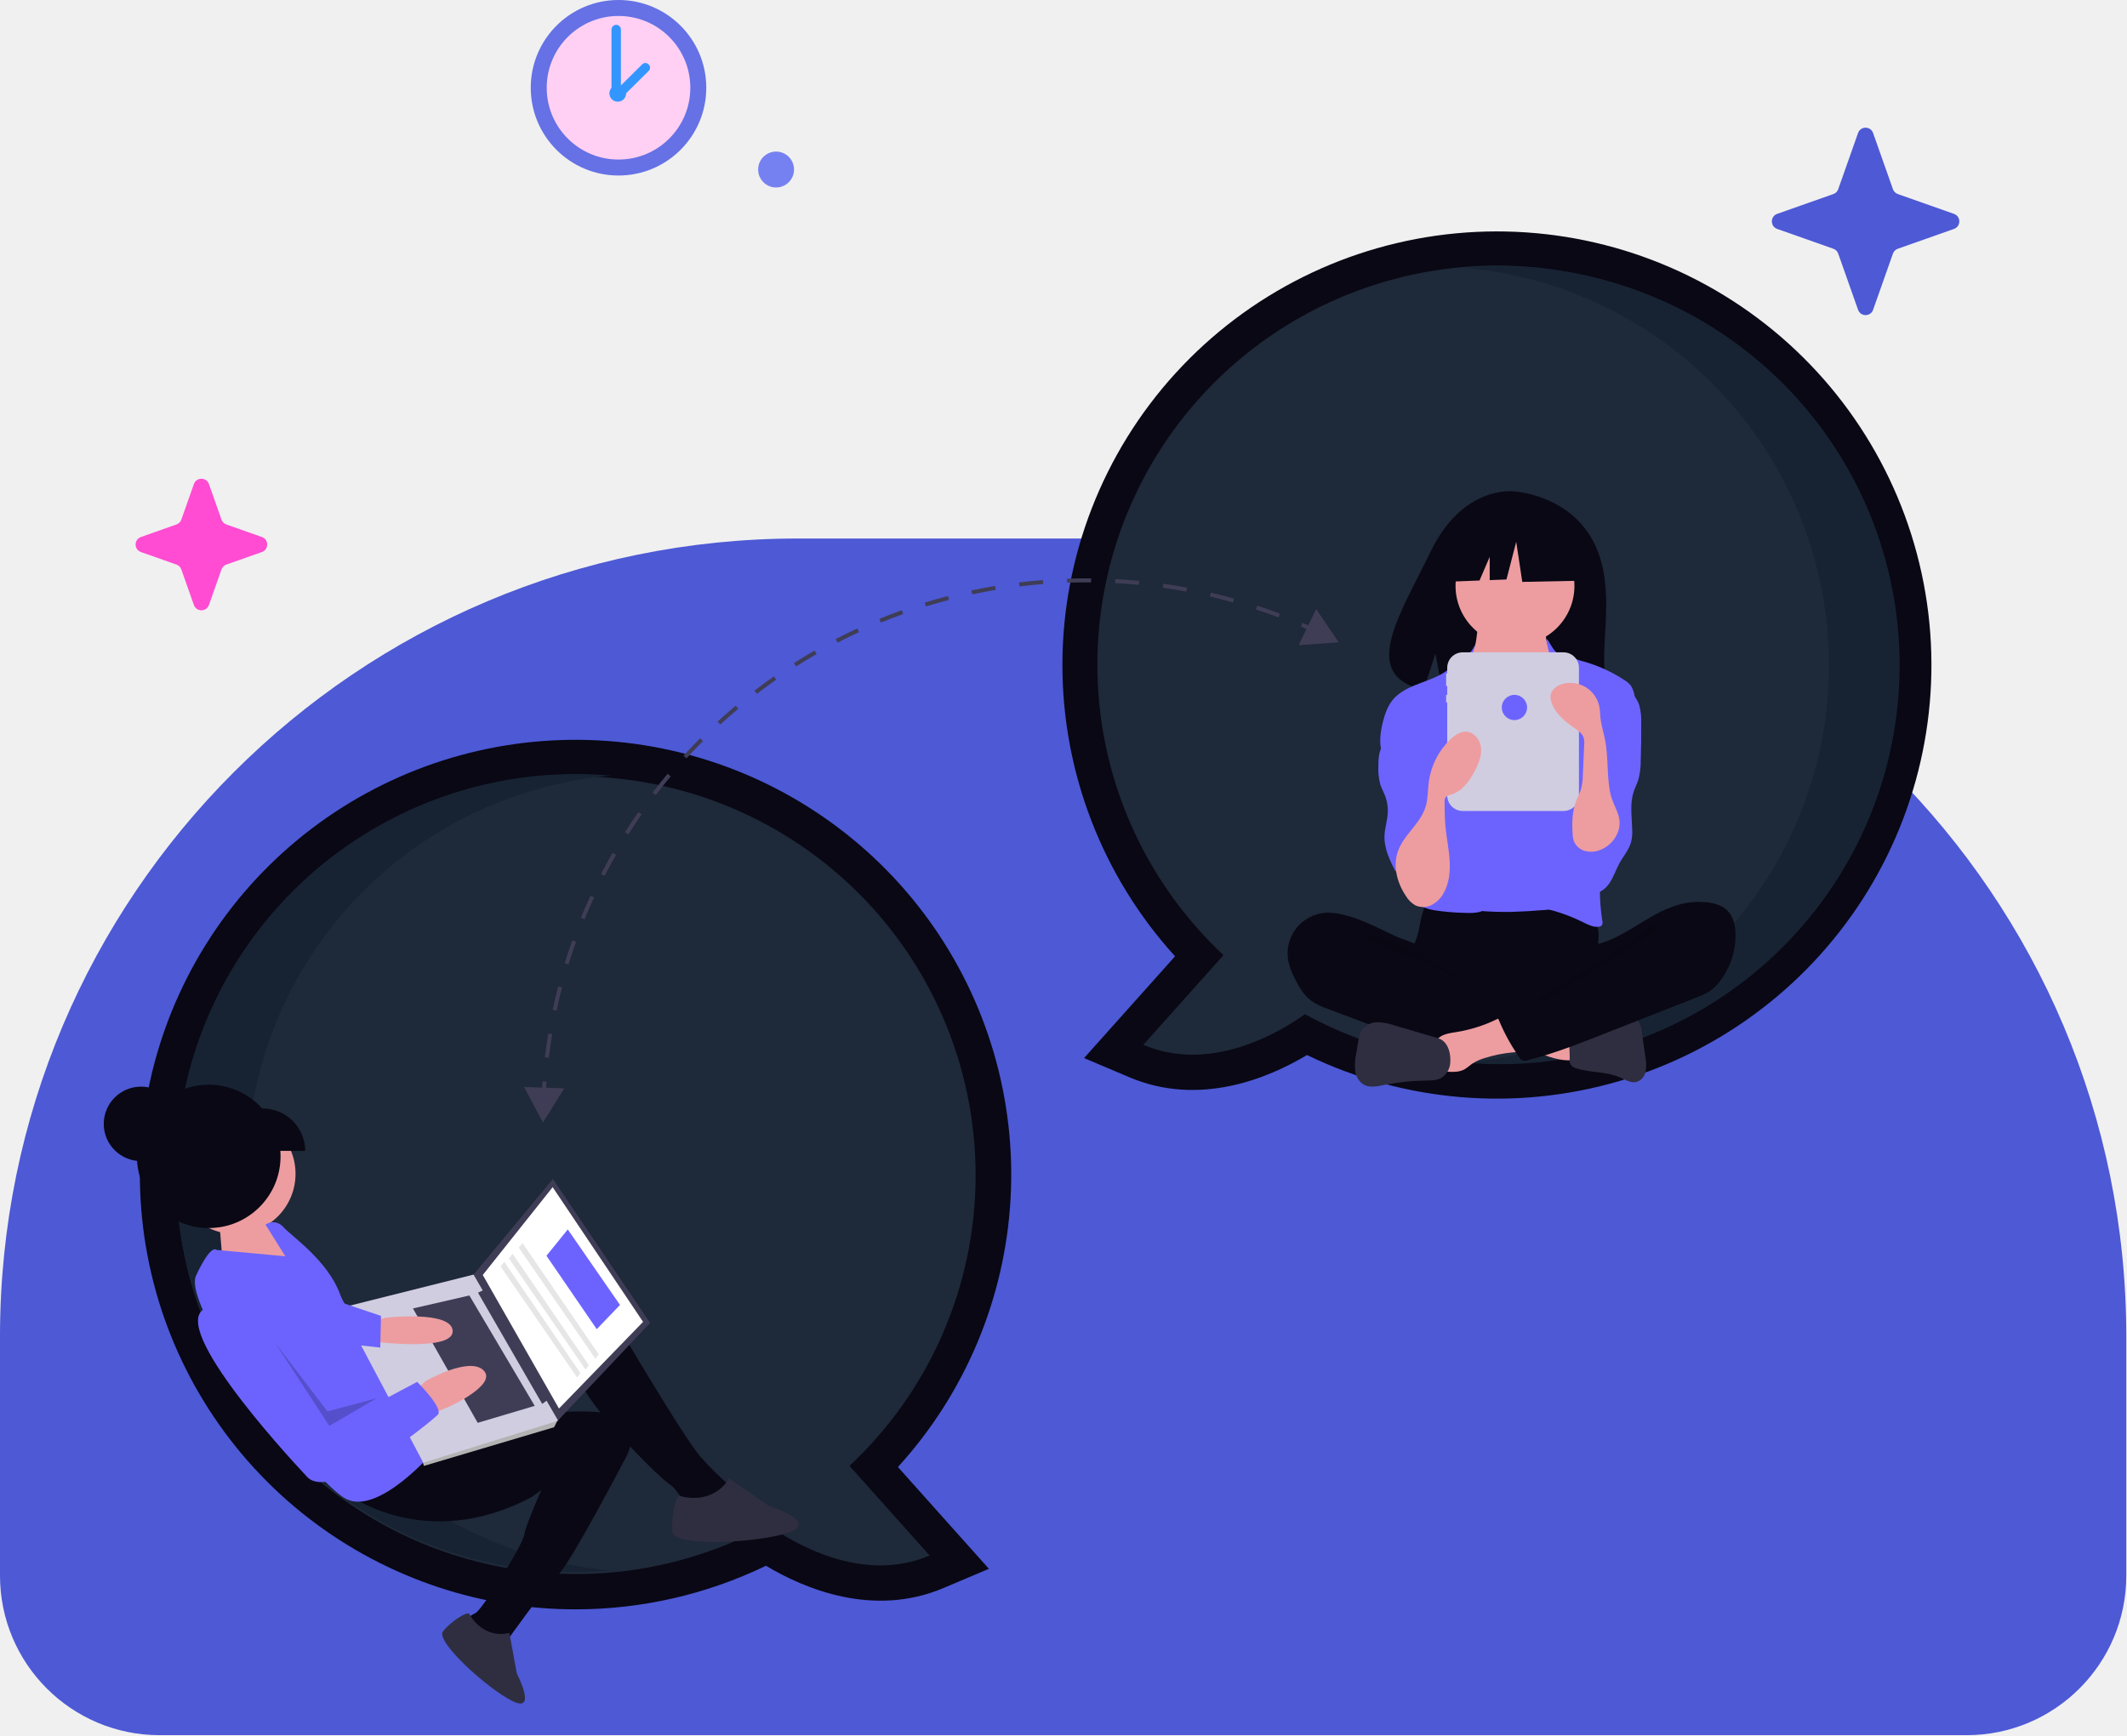
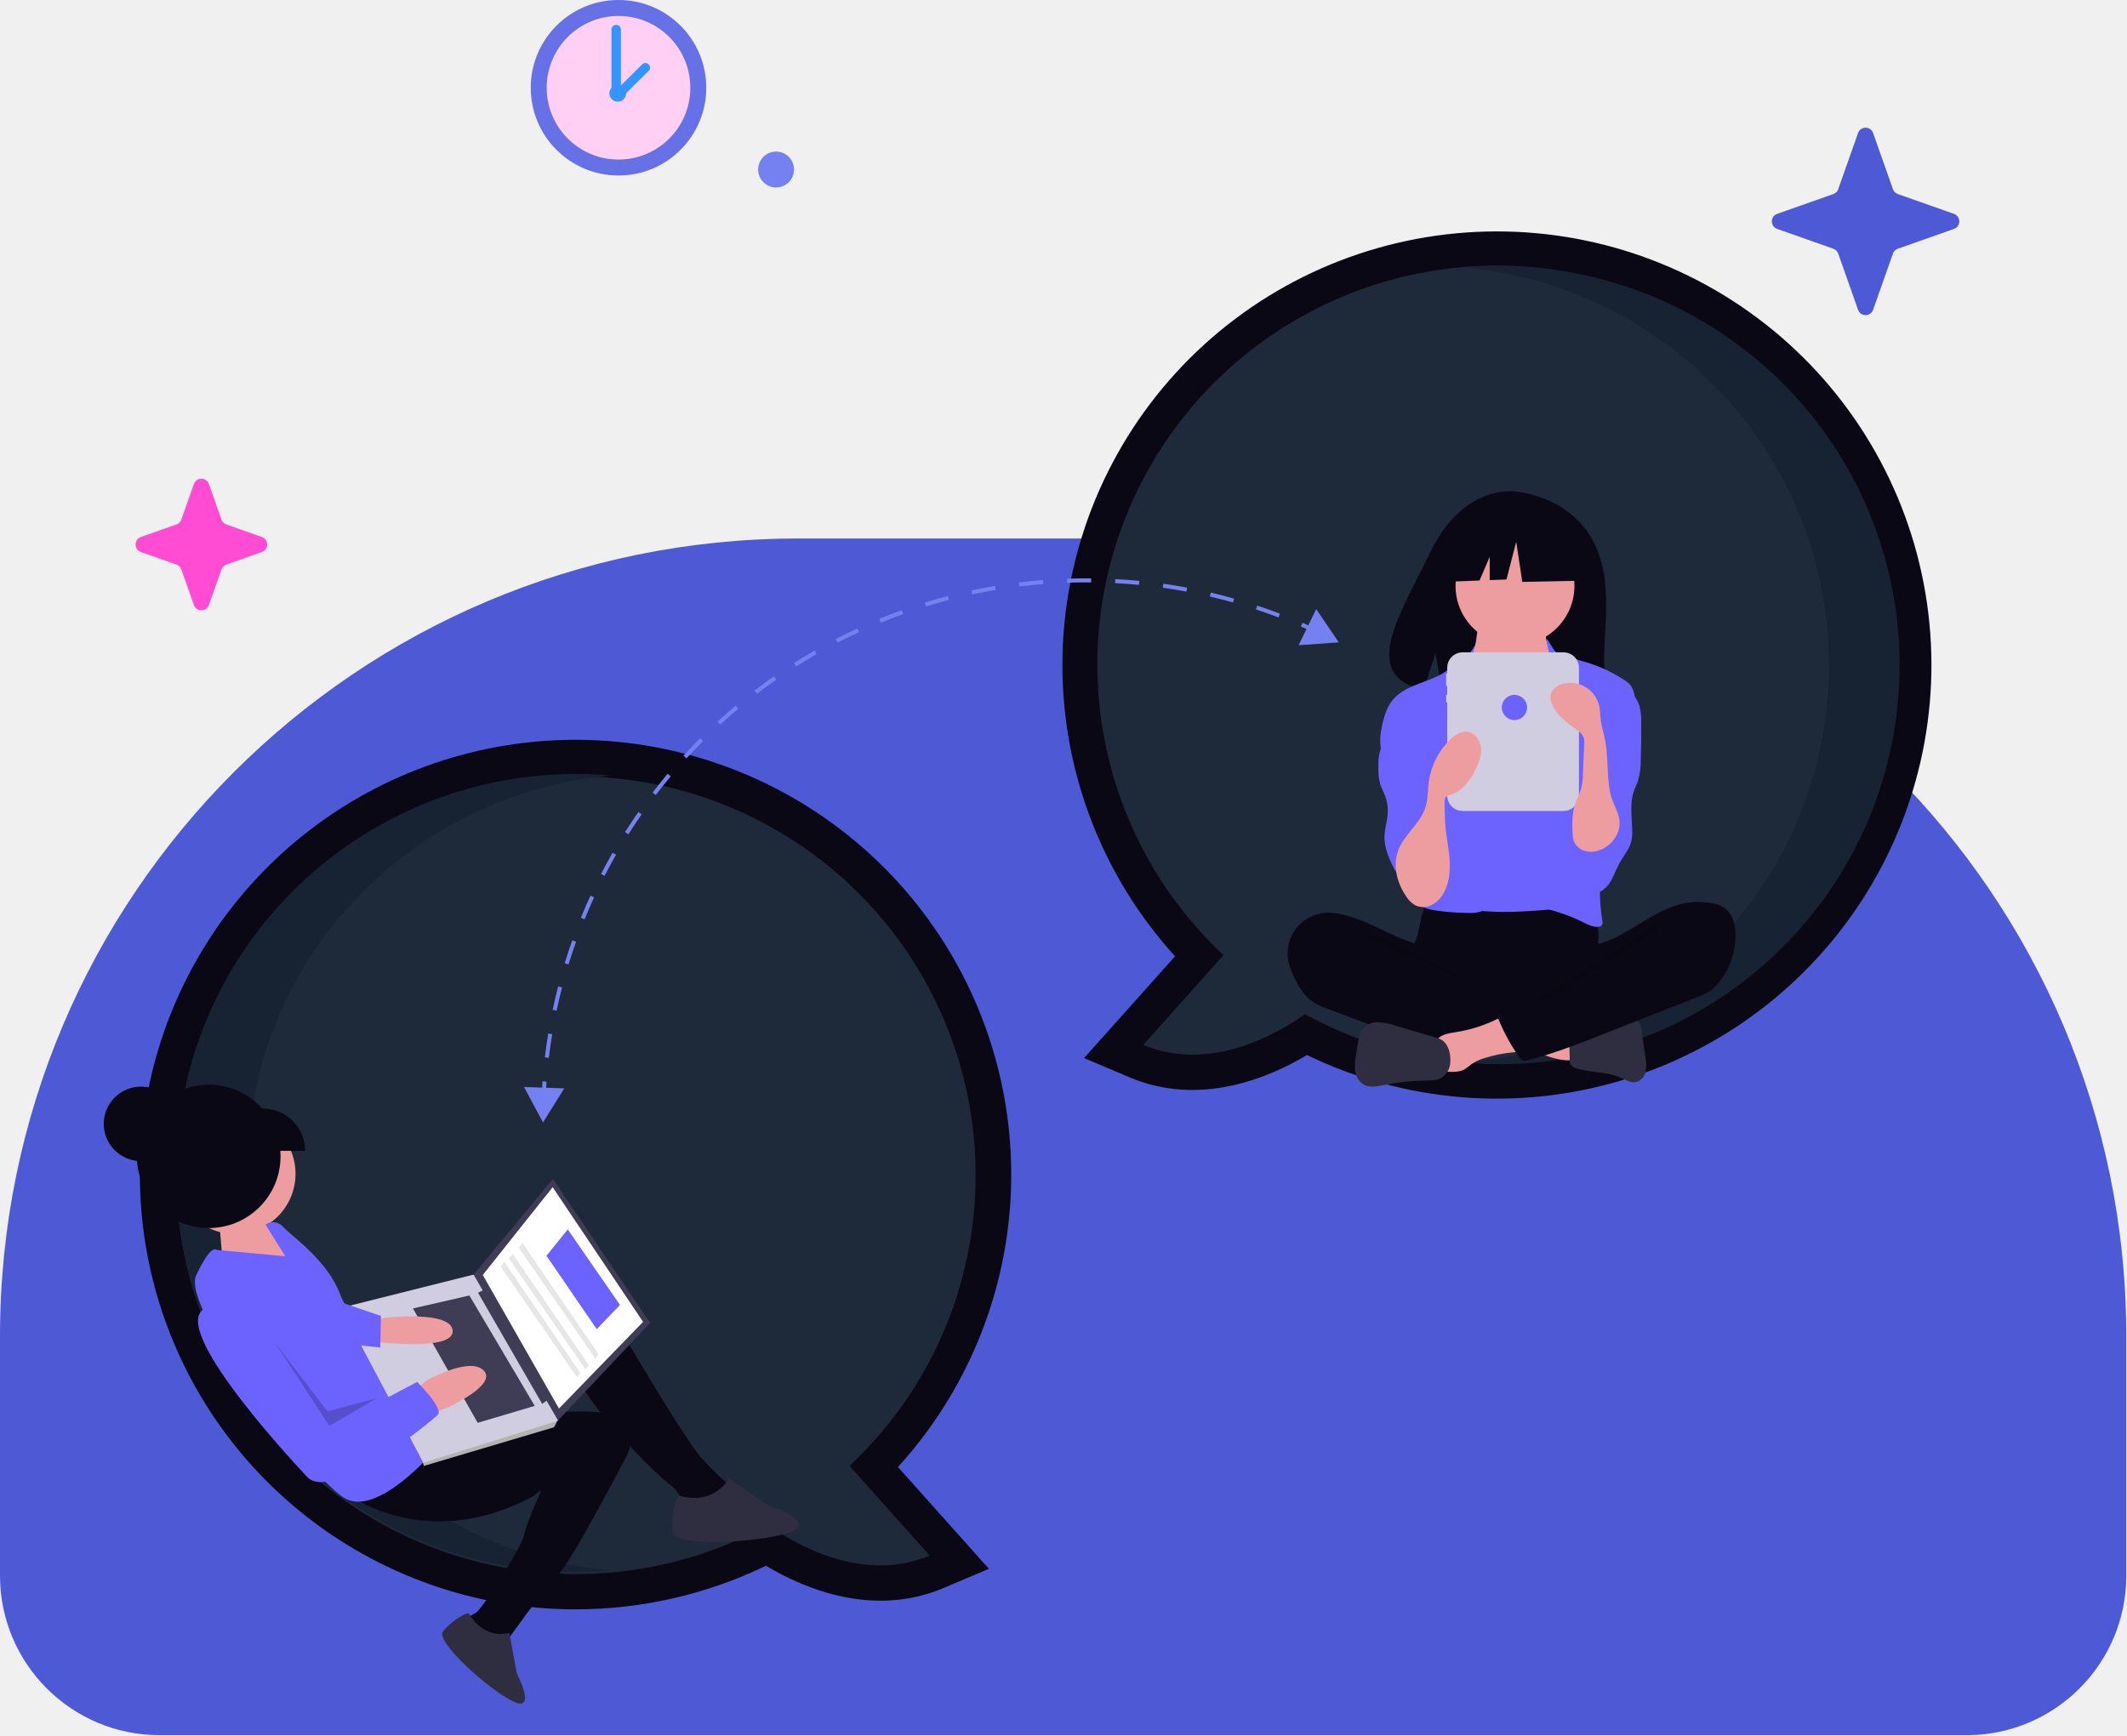
<svg xmlns="http://www.w3.org/2000/svg" width="533" height="435" viewBox="0 0 533 435" fill="none">
  <path d="M0 334.982C0 224.525 89.543 134.982 200 134.982H332.822C443.278 134.982 532.822 224.525 532.822 334.982V394.933C532.822 417.024 514.913 434.933 492.822 434.933H40C17.909 434.933 0 417.024 0 394.933V334.982Z" fill="#4D59D5" />
  <path d="M48.586 121.335C49.214 119.556 51.73 119.556 52.358 121.335L55.501 130.239C55.702 130.809 56.151 131.258 56.721 131.459L65.624 134.603C67.403 135.231 67.403 137.747 65.624 138.375L56.721 141.518C56.151 141.72 55.702 142.168 55.501 142.739L52.358 151.642C51.73 153.421 49.214 153.421 48.586 151.642L45.443 142.739C45.242 142.168 44.794 141.72 44.223 141.518L35.32 138.375C33.541 137.747 33.541 135.231 35.32 134.603L44.223 131.459C44.794 131.258 45.242 130.809 45.443 130.239L48.586 121.335Z" fill="#FF4CD2" />
-   <path d="M465.605 33.343C466.233 31.564 468.749 31.564 469.377 33.343L474.345 47.419C474.547 47.99 474.995 48.438 475.566 48.64L489.641 53.609C491.419 54.238 491.419 56.753 489.641 57.381L475.566 62.351C474.995 62.553 474.547 63.001 474.345 63.571L469.377 77.648C468.749 79.427 466.233 79.427 465.605 77.648L460.636 63.571C460.435 63.001 459.986 62.553 459.416 62.351L445.341 57.381C443.562 56.753 443.562 54.238 445.341 53.609L459.416 48.64C459.986 48.438 460.435 47.99 460.636 47.419L465.605 33.343Z" fill="#4D59D5" />
+   <path d="M465.605 33.343C466.233 31.564 468.749 31.564 469.377 33.343L474.345 47.419C474.547 47.99 474.995 48.438 475.566 48.64L489.641 53.609C491.419 54.238 491.419 56.753 489.641 57.381L475.565 62.351C474.995 62.553 474.547 63.001 474.345 63.571L469.377 77.648C468.749 79.427 466.233 79.427 465.605 77.648L460.636 63.571C460.435 63.001 459.986 62.553 459.416 62.351L445.341 57.381C443.562 56.753 443.562 54.238 445.341 53.609L459.416 48.64C459.986 48.438 460.435 47.99 460.636 47.419L465.605 33.343Z" fill="#4D59D5" />
  <ellipse cx="194.479" cy="42.493" rx="4.498" ry="4.499" fill="#7681F1" />
  <path d="M154.992 2C166.034 2 174.985 10.952 174.985 21.996C174.985 33.04 166.034 41.993 154.992 41.993C143.951 41.993 135 33.04 135 21.996C135 10.952 143.951 2 154.992 2Z" fill="#FFD0F3" stroke="#6571E5" stroke-width="4" />
  <rect x="153.232" y="6.227" width="2.363" height="17.854" rx="1.181" fill="#3396FF" />
  <rect width="2.319" height="11.374" rx="1.117" transform="matrix(0.704074 0.710127 -0.710008 0.704194 161.728 15.3301)" fill="#3396FF" />
  <ellipse cx="2.094" cy="2.094" rx="2.094" ry="2.094" transform="matrix(1 9.62919e-07 9.62593e-07 1 152.712 21.3027)" fill="#3396FF" />
  <g clip-path="url(#clip0_40002083_10985)">
    <path d="M327.521 264.445C317.855 270.233 300.632 277.483 283.031 270.031L271.654 265.214L294.453 239.704C276.261 219.679 266.197 193.607 266.226 166.575C266.255 139.544 276.375 113.493 294.61 93.508C312.846 73.523 337.887 61.038 364.848 58.49C391.808 55.942 418.752 63.514 440.421 79.728C462.09 95.942 476.927 119.635 482.038 146.181C487.149 172.727 482.166 200.221 468.062 223.297C453.958 246.374 431.745 263.375 405.759 270.984C379.772 278.593 351.878 276.262 327.521 264.448L327.521 264.445ZM283.84 166.516C283.789 178.977 286.323 191.314 291.281 202.75C296.239 214.186 303.514 224.475 312.649 232.968L318.938 238.868L304.592 254.92C312.064 253.407 318.573 249.372 321.874 247.028L326.402 243.812L331.272 246.483C344.734 253.84 359.835 257.696 375.183 257.695C425.551 257.695 466.528 216.793 466.528 166.516C466.528 116.24 425.551 75.338 375.184 75.338C324.816 75.338 283.839 116.238 283.839 166.516H283.84Z" fill="#090814" />
    <path d="M274.983 166.516C274.992 144.604 282.212 123.302 295.533 105.885C308.853 88.469 327.538 75.903 348.711 70.121C369.885 64.338 392.375 65.659 412.723 73.88C433.071 82.101 450.15 96.767 461.334 115.622C472.517 134.477 477.184 156.478 474.619 178.239C472.053 200.001 462.397 220.319 447.134 236.068C431.872 251.817 411.849 262.125 390.144 265.406C368.44 268.688 346.257 264.761 327.007 254.23C320.079 259.15 303.183 268.961 286.49 261.894L306.585 239.41C296.596 230.069 288.637 218.778 283.201 206.239C277.764 193.699 274.967 180.179 274.983 166.516Z" fill="#1E2939" />
    <path d="M458.315 166.733C458.314 141.738 448.937 117.648 432.03 99.209C415.124 80.77 391.914 69.318 366.971 67.108C369.89 66.853 372.842 66.715 375.827 66.715C388.985 66.715 402.015 69.302 414.172 74.328C426.329 79.355 437.375 86.722 446.679 96.01C455.984 105.297 463.365 116.323 468.4 128.458C473.436 140.593 476.027 153.599 476.027 166.733C476.027 179.868 473.436 192.874 468.4 205.008C463.365 217.143 455.984 228.169 446.679 237.457C437.375 246.744 426.329 254.112 414.172 259.138C402.015 264.164 388.985 266.751 375.827 266.751C372.846 266.751 369.899 266.611 366.984 266.357C391.925 264.143 415.131 252.69 432.035 234.252C448.938 215.813 458.314 191.726 458.315 166.733Z" fill="#172333" />
-     <path d="M144.282 403.392C119.244 403.404 94.963 394.826 75.507 379.095C56.051 363.364 42.603 341.436 37.418 316.985C32.232 292.535 35.623 267.048 47.023 244.797C58.423 222.545 77.139 204.881 100.034 194.765C122.929 184.648 148.612 182.694 172.778 189.23C196.945 195.766 218.126 210.395 232.773 230.665C247.42 250.935 254.641 275.614 253.228 300.567C251.814 325.519 241.852 349.228 225.009 367.721L247.808 393.232L236.43 398.05C218.83 405.501 201.608 398.25 191.94 392.464C177.085 399.652 160.791 403.388 144.282 403.392ZM144.282 203.355C93.915 203.355 52.937 244.258 52.937 294.533C52.937 344.809 93.915 385.712 144.282 385.712C159.633 385.713 174.738 381.856 188.203 374.496L193.065 371.829L197.594 375.045C200.894 377.388 207.403 381.424 214.876 382.937L200.53 366.885L206.818 360.985C215.953 352.492 223.228 342.203 228.186 330.767C233.144 319.331 235.678 306.994 235.628 294.533C235.628 244.257 194.651 203.354 144.283 203.354L144.282 203.355Z" fill="#090814" />
+     <path d="M144.282 403.392C119.244 403.404 94.963 394.826 75.507 379.095C56.051 363.364 42.603 341.436 37.418 316.985C32.232 292.535 35.623 267.048 47.023 244.797C58.423 222.545 77.139 204.881 100.034 194.765C122.929 184.648 148.612 182.694 172.778 189.23C196.945 195.766 218.126 210.395 232.773 230.665C247.42 250.935 254.641 275.614 253.228 300.567C251.814 325.519 241.852 349.228 225.009 367.721L247.808 393.232L236.43 398.05C218.83 405.501 201.608 398.25 191.94 392.464C177.085 399.652 160.791 403.388 144.282 403.392ZM144.282 203.355C93.915 203.355 52.937 244.258 52.937 294.533C52.937 344.809 93.915 385.712 144.282 385.712C159.633 385.713 174.738 381.856 188.203 374.496L193.065 371.829L197.594 375.045C200.894 377.388 207.403 381.424 214.876 382.937L200.53 366.885L206.818 360.985C215.953 352.492 223.228 342.203 228.186 330.767C233.144 319.331 235.678 306.994 235.628 294.533C235.628 244.257 194.65 203.354 144.283 203.354L144.282 203.355Z" fill="#090814" />
    <path d="M244.483 294.533C244.474 272.621 237.254 251.319 223.933 233.903C210.612 216.487 191.928 203.921 170.755 198.138C149.581 192.356 127.091 193.676 106.742 201.897C86.394 210.118 69.315 224.784 58.132 243.64C46.949 262.495 42.281 284.495 44.847 306.257C47.412 328.019 57.069 348.336 72.331 364.085C87.594 379.834 107.617 390.142 129.321 393.424C151.025 396.705 173.209 392.779 192.459 382.248C199.386 387.167 216.282 396.979 232.975 389.911L212.881 367.428C222.869 358.086 230.829 346.795 236.265 334.256C241.701 321.717 244.498 308.196 244.483 294.533Z" fill="#1E2939" />
    <path d="M61.793 294.028C61.795 269.032 71.172 244.943 88.078 226.504C104.985 208.065 128.195 196.613 153.138 194.403C150.218 194.147 147.267 194.01 144.282 194.01C117.707 194.01 92.221 204.547 73.429 223.304C54.638 242.061 44.081 267.502 44.081 294.028C44.081 320.555 54.638 345.995 73.429 364.752C92.221 383.509 117.707 394.046 144.282 394.046C147.262 394.046 150.21 393.906 153.124 393.652C128.184 391.438 104.977 379.985 88.074 361.547C71.17 343.108 61.795 319.021 61.793 294.028Z" fill="#172333" />
    <path d="M398.707 134.739C392.151 123.682 379.18 123.167 379.18 123.167C379.18 123.167 366.541 121.553 358.434 138.394C350.877 154.091 340.447 169.246 356.754 172.921L359.7 163.769L361.524 173.602C363.846 173.769 366.175 173.809 368.502 173.721C385.966 173.158 402.598 173.886 402.063 167.63C401.351 159.314 405.015 145.379 398.707 134.739Z" fill="#090814" />
    <path d="M355.824 231.574C355.631 232.79 355.351 233.991 354.987 235.167C354.577 236.319 353.943 237.384 353.568 238.547C352.372 242.255 354.03 246.39 356.678 249.252C358.973 251.724 361.935 253.48 365.208 254.309C367.618 254.824 370.076 255.082 372.54 255.079C379.353 255.307 386.346 255.516 392.807 253.329C394.847 252.621 396.818 251.728 398.694 250.659C399.286 250.378 399.808 249.968 400.221 249.459C400.654 248.714 400.846 247.854 400.773 246.996C400.758 244.112 400.173 241.244 400.312 238.363C400.389 236.767 400.688 235.173 400.541 233.582C400.337 231.775 399.579 230.076 398.37 228.716C397.162 227.356 395.561 226.402 393.789 225.985C391.957 225.592 390.057 225.806 388.191 225.985C383.35 226.449 378.488 226.666 373.625 226.635C368.656 226.604 363.717 225.847 358.772 225.767C357.31 225.744 357.341 226.194 356.874 227.606C356.445 228.906 356.094 230.231 355.824 231.573V231.574Z" fill="#090814" />
    <path d="M369.925 160.364C369.777 161.63 369.351 162.848 368.677 163.931C367.812 165.111 366.403 165.786 365.471 166.915C364.071 168.615 363.99 171.007 363.982 173.207C363.977 175.234 364.018 177.396 365.151 179.079C365.957 180.125 366.957 181.005 368.097 181.673C372.345 184.53 376.934 187.438 382.055 187.532C384.177 187.571 386.452 187.024 387.847 185.429C388.45 184.68 388.924 183.836 389.25 182.932C390.559 179.71 391.353 176.302 391.602 172.834C391.791 171.204 391.638 169.552 391.154 167.984C390.532 166.252 389.274 164.828 388.443 163.187C387.46 161.235 387.1 159.029 387.412 156.867C387.454 156.715 387.441 156.553 387.376 156.41C387.308 156.333 387.223 156.272 387.127 156.234C387.032 156.195 386.928 156.179 386.826 156.187L376.672 155.457C375.726 155.41 374.785 155.303 373.853 155.135C373.305 155.024 371.86 154.248 371.338 154.455C370.377 154.836 370.123 159.329 369.925 160.364Z" fill="#ED9DA0" />
    <path d="M379.636 161.723C387.863 161.723 394.533 155.066 394.533 146.854C394.533 138.642 387.863 131.984 379.636 131.984C371.409 131.984 364.74 138.642 364.74 146.854C364.74 155.066 371.409 161.723 379.636 161.723Z" fill="#ED9DA0" />
    <path d="M372.015 180.158C372.751 181.008 373.638 181.716 374.631 182.245C375.667 182.672 376.779 182.883 377.9 182.866C380.585 182.941 383.496 182.45 385.364 180.523C387.772 178.039 387.693 174.032 389.58 171.134C389.732 170.872 389.94 170.645 390.188 170.47C390.505 170.298 390.863 170.216 391.223 170.233C393.607 170.21 395.683 171.754 397.557 173.224C398.439 173.83 399.196 174.6 399.786 175.491C400.157 176.213 400.41 176.989 400.538 177.79C401.468 182.321 401.769 186.954 402.068 191.57C402.233 194.12 402.399 196.672 402.386 199.228C402.345 207.645 400.386 215.921 398.436 224.111C398.184 225.166 397.841 226.345 396.88 226.851C396.451 227.043 395.991 227.155 395.522 227.182C389.95 227.93 384.344 228.396 378.724 228.578C376.531 228.611 374.339 228.558 372.148 228.419C371.77 228.414 371.396 228.349 371.04 228.226C370.556 227.994 370.14 227.642 369.832 227.202C366.792 223.379 366.612 218.092 366.632 213.21C366.679 201.275 367.106 189.349 367.913 177.433C367.98 176.449 367.995 175.255 367.284 174.481C368.666 176.526 370.25 178.428 372.013 180.158L372.015 180.158Z" fill="#6C63FF" />
    <path d="M368.859 162.989C368.356 163.898 364.647 166.156 363.931 166.909C359.929 171.119 352.627 170.961 348.968 175.47C347.68 177.056 347.011 179.049 346.519 181.031C345.824 183.831 345.452 186.89 346.618 189.533C347.739 192.076 350.1 193.834 351.703 196.105C353.463 198.599 354.254 201.628 355.013 204.583C355.573 206.764 356.137 209.001 355.919 211.243C355.671 213.792 354.435 216.126 353.706 218.582C352.976 221.037 352.85 223.961 354.537 225.891C355.776 227.308 357.721 227.87 359.578 228.186C361.958 228.543 364.358 228.752 366.764 228.811C368.888 228.904 371.229 228.925 372.862 227.563C374.151 226.491 374.711 224.751 374.783 223.077C374.763 221.402 374.597 219.732 374.288 218.086C374.059 216.364 373.975 214.628 373.902 212.894C373.575 205.111 373.53 197.324 373.768 189.532C373.887 187.913 373.808 186.285 373.531 184.684C373.073 182.6 371.947 180.737 371.005 178.822C369.124 175.214 368.272 171.16 368.543 167.102C368.828 162.931 370.65 159.754 368.859 162.989Z" fill="#6C63FF" />
    <path d="M389.778 163.305C390.545 164.091 393.148 164.35 394.123 164.856C395.04 165.279 395.997 165.61 396.979 165.843C400.535 166.867 403.918 168.417 407.014 170.441C407.658 170.816 408.226 171.307 408.692 171.888C409.183 172.685 409.499 173.576 409.62 174.504C410.193 176.846 410.479 179.248 410.47 181.658C410.355 184.212 409.585 186.687 408.821 189.124L405.965 198.238C403.833 205.041 401.688 211.912 401.088 219.015C400.756 222.952 400.904 226.914 401.527 230.816C401.586 231.006 401.603 231.206 401.579 231.403C401.554 231.6 401.487 231.789 401.383 231.959C401.195 232.144 400.947 232.258 400.684 232.28C399.305 232.495 397.971 231.794 396.722 231.172C392.905 229.276 388.831 227.945 384.629 227.222C386.271 224.854 387.538 222.247 388.385 219.493C388.866 217.745 389.245 215.971 389.52 214.179L390.849 206.508C391.389 203.705 391.77 200.873 391.988 198.026C392.089 196.958 392.026 195.881 391.803 194.831C391.497 193.832 391.091 192.867 390.59 191.949C388.4 187.403 387.373 182.214 388.235 177.244C388.612 175.068 389.344 172.891 389.036 170.704C388.742 168.602 389.047 166.968 388.507 164.888C386.292 156.345 388.336 161.825 389.778 163.305Z" fill="#6C63FF" />
    <path d="M348.93 182.657C347.932 184.724 346.263 186.485 345.695 188.71C345.474 189.749 345.379 190.812 345.413 191.874C345.314 193.474 345.473 195.08 345.883 196.631C346.2 197.612 346.716 198.517 347.085 199.478C347.603 200.822 347.834 202.258 347.762 203.696C347.662 205.688 346.984 207.621 346.931 209.615C346.847 212.75 348.3 215.697 349.718 218.496C350.075 217.614 350.62 216.82 351.316 216.171C352.012 215.521 352.842 215.032 353.748 214.736C354.653 214.44 355.612 214.345 356.559 214.458C357.505 214.57 358.415 214.888 359.225 215.389C359.549 214.99 359.703 214.48 359.653 213.97C359.758 210.333 359.859 206.695 359.956 203.058C360.11 197.433 360.256 191.733 358.96 186.257C358.375 183.785 357.464 181.322 355.794 179.403C354.914 178.394 351.93 175.733 350.487 176.865C349.838 177.374 349.989 178.759 349.887 179.46C349.732 180.569 349.408 181.648 348.927 182.66L348.93 182.657Z" fill="#6C63FF" />
    <path d="M410.762 176.699C411.164 178.19 411.336 179.733 411.272 181.276C411.292 184.42 411.25 187.563 411.147 190.705C411.163 192.317 410.956 193.924 410.533 195.48C410.211 196.492 409.714 197.441 409.38 198.452C408.383 201.474 408.928 204.752 409.013 207.933C409.074 208.963 408.986 209.996 408.752 211C408.225 212.972 406.81 214.566 405.822 216.353C404.885 218.05 404.318 219.953 403.198 221.535C402.078 223.117 400.138 224.373 398.258 223.887C396.834 223.519 395.822 222.26 395.122 220.968C393.595 218.128 393.072 214.857 393.639 211.683C394.343 207.822 396.616 204.397 397.433 200.559C398.558 195.289 396.848 189.85 396.899 184.462C396.876 183.617 396.991 182.775 397.239 181.967C397.669 180.736 398.592 179.753 399.445 178.767C400.511 177.532 401.501 176.234 402.41 174.881C403.02 173.972 403.849 171.634 404.931 171.44C407.346 171.008 410.163 174.836 410.762 176.699Z" fill="#6C63FF" />
    <path d="M336.392 229.232C335.056 228.896 333.679 228.75 332.302 228.798C330.855 228.878 329.442 229.264 328.156 229.931C326.871 230.598 325.742 231.531 324.845 232.667C323.949 233.804 323.305 235.117 322.956 236.521C322.608 237.925 322.563 239.387 322.824 240.81C323.158 242.351 323.703 243.839 324.445 245.231C325.53 247.428 326.831 249.62 328.839 251.028C330.049 251.802 331.351 252.421 332.716 252.87L343.293 256.847C344.849 257.432 346.405 258.018 347.976 258.562C355.87 261.285 364.1 262.918 372.437 263.416C374.974 263.653 377.532 263.524 380.032 263.032C380.636 262.953 381.19 262.654 381.587 262.193C381.788 261.843 381.907 261.452 381.935 261.05L382.586 256.502C382.731 255.869 382.711 255.209 382.528 254.585C382.146 253.852 381.526 253.269 380.77 252.931C373.817 248.945 365.699 246.746 359.846 241.273C358.468 239.985 357.315 237.944 355.641 237.069C353.743 236.077 351.507 235.511 349.545 234.596C345.258 232.595 341.041 230.298 336.392 229.232Z" fill="#090814" />
    <path opacity="0.1" d="M346.95 235.362C350.689 236.531 366.473 244.632 369.177 247.461C368.814 247.591 356.511 240.709 356.142 240.598C352.758 239.671 349.444 238.506 346.225 237.112C345.584 236.816 342.06 235.425 342.218 234.618C342.4 233.704 346.287 235.154 346.95 235.362Z" fill="black" />
    <path d="M393.585 265.773C393.796 265.79 394.007 265.729 394.177 265.602C394.252 265.506 394.307 265.397 394.338 265.28C394.37 265.163 394.379 265.041 394.363 264.921L394.346 258.725C392.561 257.877 390.564 257.604 388.605 257.343L379.461 256.123C379.671 256.151 378.03 260.054 378.283 260.575C378.726 261.494 382.112 262.307 383.068 262.741C386.392 264.246 389.845 265.903 393.585 265.773Z" fill="#ED9DA0" />
    <path d="M364.9 258.701C363.173 258.975 361.246 259.215 360.128 260.559C358.71 262.26 359.314 264.796 359.99 266.902C360.032 267.174 360.128 267.435 360.272 267.669C360.416 267.903 360.606 268.106 360.83 268.266C361.054 268.426 361.308 268.539 361.577 268.599C361.846 268.66 362.124 268.665 362.395 268.616C363.969 268.716 365.645 268.794 367.021 268.023C367.644 267.612 368.244 267.167 368.818 266.69C369.832 266.016 370.947 265.507 372.122 265.183C374.28 264.505 376.502 264.048 378.753 263.819C379.64 263.779 380.518 263.625 381.365 263.361C381.789 263.225 382.175 262.994 382.494 262.684C382.813 262.375 383.056 261.997 383.205 261.578C383.524 260.453 382.868 259.305 382.239 258.317C381.515 257.024 380.574 255.865 379.459 254.888C377.755 253.567 376.912 254.581 375.196 255.427C371.948 257.027 368.477 258.131 364.9 258.702L364.9 258.701Z" fill="#ED9DA0" />
-     <path d="M360.388 260.252L349.426 257.018C348.111 256.561 346.737 256.295 345.347 256.229C344.65 256.2 343.956 256.32 343.31 256.581C342.664 256.842 342.081 257.237 341.6 257.741C340.75 258.737 340.507 260.098 340.295 261.389L339.841 264.151C339.539 265.543 339.454 266.973 339.588 268.392C339.661 269.101 339.894 269.784 340.271 270.389C340.648 270.995 341.159 271.507 341.763 271.886C343.281 272.712 345.141 272.308 346.832 271.963C350.252 271.265 353.73 270.893 357.22 270.851C358.532 270.835 359.911 270.851 361.068 270.238C361.742 269.84 362.307 269.284 362.717 268.618C363.126 267.952 363.366 267.196 363.415 266.417C363.631 264.059 362.843 260.978 360.388 260.252Z" fill="#2F2E41" />
+     <path d="M360.388 260.252L349.426 257.018C348.111 256.561 346.737 256.295 345.347 256.229C344.65 256.2 343.956 256.32 343.31 256.581C342.664 256.842 342.081 257.237 341.6 257.741C340.75 258.737 340.507 260.098 340.295 261.389L339.841 264.151C339.539 265.543 339.454 266.973 339.588 268.392C339.661 269.101 339.894 269.784 340.271 270.389C340.648 270.995 341.159 271.507 341.763 271.886C343.28 272.712 345.141 272.308 346.832 271.963C350.252 271.265 353.73 270.893 357.22 270.851C358.532 270.835 359.911 270.851 361.068 270.238C361.742 269.84 362.307 269.284 362.717 268.618C363.126 267.952 363.366 267.196 363.415 266.417C363.631 264.059 362.843 260.978 360.388 260.252Z" fill="#2F2E41" />
    <path d="M397.897 257.435C399.318 257.187 400.572 256.38 401.934 255.905C403.85 255.235 405.927 255.235 407.958 255.243C408.705 255.175 409.455 255.325 410.118 255.675C411.012 256.269 411.242 257.459 411.394 258.52L412.31 264.927C412.556 266.122 412.581 267.352 412.385 268.556C412.279 269.158 412.013 269.719 411.616 270.183C411.218 270.647 410.703 270.996 410.125 271.194C408.694 271.566 407.286 270.652 405.933 270.051C402.55 268.551 398.618 268.934 395.091 267.812C394.754 267.745 394.435 267.607 394.155 267.407C393.876 267.207 393.641 266.951 393.469 266.654C393.348 266.298 393.305 265.921 393.343 265.547C393.403 263.49 392.968 260.676 393.589 258.708C394.148 256.938 396.31 257.435 397.897 257.435Z" fill="#2F2E41" />
    <path d="M421.094 226.651C423.285 226.102 425.555 225.948 427.8 226.193C429.592 226.391 431.44 226.888 432.749 228.127C434.342 229.635 434.854 231.966 434.896 234.157C434.966 238.52 433.516 242.773 430.794 246.188C430.129 247.051 429.337 247.811 428.447 248.441C427.487 249.04 426.463 249.532 425.395 249.908L401.71 259.233C395.479 261.687 389.227 264.148 382.727 265.764C382.549 265.85 382.356 265.899 382.159 265.909C381.962 265.919 381.765 265.889 381.58 265.822C381.394 265.755 381.224 265.652 381.079 265.518C380.934 265.384 380.818 265.223 380.736 265.043C378.661 262.085 376.92 258.906 375.545 255.565C375.48 255.485 375.435 255.391 375.414 255.291C375.393 255.191 375.396 255.087 375.424 254.988C375.452 254.889 375.503 254.798 375.573 254.724C375.644 254.649 375.731 254.592 375.828 254.558L392.58 244.95C393.809 244.311 394.954 243.524 395.99 242.607C396.714 241.906 397.307 241.083 397.741 240.174C398.088 239.45 398.12 237.741 398.564 237.207C398.998 236.683 400.484 236.641 401.17 236.435C402.138 236.139 403.085 235.781 404.007 235.364C407.755 233.691 411.092 231.259 414.684 229.3C416.699 228.15 418.852 227.26 421.092 226.652L421.094 226.651Z" fill="#090814" />
    <path opacity="0.1" d="M411.597 233.828C408.719 235.986 404.992 237.969 402.14 240.184C401.166 240.94 384.937 250.047 384.708 251.257C387.369 251.704 404.321 239.866 406.749 238.685C409.134 237.419 411.381 235.911 413.455 234.184C413.998 233.763 416.299 232.496 414.74 232.025C413.86 231.76 412.245 233.396 411.597 233.828Z" fill="black" />
    <path d="M391.793 163.514H366.528C365.502 163.514 364.517 163.921 363.792 164.645C363.066 165.37 362.658 166.352 362.658 167.377V168.792H362.384V171.955H362.658V174.17H362.384V176.068H362.658V199.412C362.658 200.437 363.066 201.419 363.792 202.144C364.517 202.868 365.502 203.275 366.528 203.275H391.793C392.82 203.275 393.804 202.868 394.53 202.144C395.255 201.419 395.663 200.437 395.663 199.412V167.377C395.663 166.869 395.563 166.367 395.369 165.898C395.174 165.43 394.889 165.004 394.529 164.645C394.17 164.286 393.743 164.002 393.274 163.808C392.804 163.613 392.301 163.514 391.793 163.514Z" fill="#D0CDE1" />
    <path d="M395.809 133.675L382.994 126.975L365.298 129.718L361.637 145.858L370.751 145.508L373.297 139.579V145.411L377.502 145.249L379.943 135.808L381.469 145.858L396.419 145.554L395.809 133.675Z" fill="#090814" />
    <path d="M352.282 224.562C352.862 225.546 353.686 226.364 354.674 226.937C355.323 227.233 356.03 227.377 356.743 227.358C357.455 227.339 358.154 227.158 358.786 226.828C360.048 226.152 361.08 225.118 361.753 223.856C363.146 221.399 363.434 218.464 363.261 215.648C363.087 212.833 362.484 210.06 362.218 207.252C362.024 205.21 362.009 203.157 361.993 201.106C361.945 200.675 362.036 200.239 362.252 199.863C362.624 199.493 363.106 199.252 363.626 199.177C366.436 198.343 368.302 195.714 369.637 193.109C370.53 191.37 371.307 189.469 371.135 187.522C370.962 185.575 369.561 183.615 367.613 183.416C366.01 183.252 364.524 184.27 363.366 185.392C360.444 188.241 358.566 191.987 358.034 196.029C357.78 198.009 357.853 200.042 357.313 201.963C356.162 206.066 352.559 208.582 350.763 212.273C348.786 216.344 349.878 220.963 352.282 224.562Z" fill="#ED9DA0" />
    <path d="M405.307 208.887C404.897 209.838 404.3 210.698 403.552 211.416C402.804 212.134 401.919 212.695 400.95 213.065C399.746 213.548 398.418 213.629 397.163 213.297C396.541 213.125 395.967 212.812 395.486 212.382C395.005 211.952 394.63 211.418 394.389 210.82C394.197 210.218 394.092 209.591 394.076 208.959C393.896 206.192 393.966 203.341 394.972 200.757C395.36 199.761 395.884 198.814 396.191 197.791C396.492 196.607 396.645 195.391 396.649 194.17L396.98 186.621C397.034 186.072 396.995 185.519 396.865 184.984C396.535 183.891 395.512 183.182 394.575 182.53C392.308 180.957 390.069 179.121 388.971 176.593C388.594 175.833 388.459 174.975 388.584 174.136C388.894 172.637 390.409 171.666 391.904 171.339C392.884 171.125 393.898 171.112 394.884 171.299C395.869 171.487 396.807 171.871 397.639 172.43C398.472 172.989 399.183 173.71 399.729 174.55C400.275 175.39 400.645 176.332 400.816 177.319C400.965 178.171 400.962 179.041 401.049 179.901C401.233 181.727 401.814 183.486 402.177 185.284C403.071 189.713 402.608 194.291 403.494 198.72C404.237 202.42 407.025 204.836 405.307 208.887Z" fill="#ED9DA0" />
    <path d="M379.499 180.497C381.249 180.497 382.668 179.081 382.668 177.334C382.668 175.586 381.249 174.17 379.499 174.17C377.749 174.17 376.33 175.586 376.33 177.334C376.33 179.081 377.749 180.497 379.499 180.497Z" fill="#6C63FF" />
    <path d="M35.349 291.038C40.513 291.038 44.699 286.86 44.699 281.706C44.699 276.551 40.513 272.373 35.349 272.373C30.186 272.373 26 276.551 26 281.706C26 286.86 30.186 291.038 35.349 291.038Z" fill="#090814" />
    <path d="M69.241 309.412L64.531 304.84L55.075 307.772L55.983 318.702L75.427 317.801L69.453 309.701L69.241 309.412Z" fill="#ED9DA0" />
    <path d="M58.941 309.317C67.289 309.317 74.057 302.562 74.057 294.229C74.057 285.896 67.289 279.141 58.941 279.141C50.593 279.141 43.825 285.896 43.825 294.229C43.825 302.562 50.593 309.317 58.941 309.317Z" fill="#ED9DA0" />
    <path d="M152.781 328.777C152.781 328.777 171.351 360.632 175.77 365.415C177.872 367.768 180.111 369.996 182.476 372.086C182.476 372.086 180.397 378.965 177.088 378.719C175.203 378.605 173.354 378.149 171.633 377.374C171.633 377.374 170.155 373.552 167.579 371.876C165.003 370.2 143.956 349.532 144.45 342.926C144.944 336.32 152.781 328.777 152.781 328.777Z" fill="#090814" />
    <path d="M86.647 374.236C86.647 374.236 106.447 389.576 133.356 375.162L135.675 373.459C135.675 373.459 131.761 382.246 131.398 384.629C130.978 387.391 120.789 403.573 119.126 404.349C117.464 405.124 117.097 405.839 117.097 405.839L124.153 413.591L126.762 411.674C126.762 411.674 136.934 397.288 139.91 394.657C142.885 392.025 157.06 364.884 157.06 364.884C157.06 364.884 162.48 354.658 148.954 353.889C135.428 353.12 129.203 356.8 129.203 356.8L105.198 360.606L86.647 374.236Z" fill="#090814" />
    <path d="M182.705 370.58L192.72 377.495C192.72 377.495 205.497 381.49 197.626 384.149C189.756 386.808 169.016 387.77 168.543 384.101C168.071 380.433 169.362 374.658 170.396 374.974C171.431 375.29 178.615 377.153 182.705 370.58Z" fill="#2F2E41" />
    <path d="M127.648 409.299L129.502 419.46C129.502 419.46 134.772 429.522 128.444 426.4C122.116 423.278 109.078 411.419 111.003 408.933C112.928 406.447 117.177 403.75 117.609 404.561C118.041 405.371 121.234 410.795 127.648 409.299Z" fill="#2F2E41" />
    <path d="M108.552 363.944C108.552 363.944 95.092 379.629 86.921 375.819C78.75 372.009 45.319 327.874 49.136 319.72C52.953 311.566 54.231 313.299 54.231 313.299L71.493 314.893L66.526 306.944C67.228 306.466 68.085 306.27 68.926 306.397C69.766 306.525 70.527 306.965 71.055 307.63C73.264 310.021 82.136 315.993 85.226 324.428C88.317 332.863 97.392 332.443 97.392 332.443L108.552 363.944Z" fill="#6C63FF" />
    <path d="M162.904 331.598L139.573 356.32L118.673 319.486L138.542 295.523L162.904 331.598Z" fill="#3F3D56" />
    <path d="M161.144 331.334L140.071 353.058L120.976 319.582L138.488 297.574L161.144 331.334Z" fill="white" />
    <path d="M138.43 355.377L139.575 356.322L138.842 357.75L106.218 367.443L105.909 366.327L107.393 364.795L138.43 355.377Z" fill="#B3B3B3" />
    <path d="M139.863 356.108L106.08 366.651L85.486 327.808L118.673 319.486L139.863 356.108Z" fill="#D0CDE1" />
    <path d="M137.32 350.839L135.87 351.904L119.783 324.024L121.443 323.248L137.32 350.839Z" fill="#3F3D56" />
    <path d="M133.994 352.39L119.703 356.643L103.479 327.971L117.62 324.723L133.994 352.39Z" fill="#3F3D56" />
    <path d="M93.734 331.117L96.692 330.281C96.692 330.281 113.194 328.419 113.434 333.596C113.674 338.772 94.477 336.37 94.477 336.37L91.918 332.898L93.734 331.117Z" fill="#ED9DA0" />
    <path d="M108.206 354.385L112.325 352.698C112.325 352.698 124.757 347.134 121.19 343.509C117.623 339.885 106.625 346.182 106.625 346.182L104.52 348.174L108.206 354.385Z" fill="#ED9DA0" />
    <path d="M104.536 346.377C104.536 346.377 111.242 353.048 109.716 354.615C108.19 356.182 83.169 376.792 76.969 370.197C70.769 363.603 40.547 330.492 52.306 327.653C64.065 324.814 67.172 331.452 67.172 331.452L82.695 357.962L104.536 346.377Z" fill="#6C63FF" />
    <path d="M84.457 326.111L95.473 329.84L95.293 337.778L83.643 336.523L84.457 326.111Z" fill="#6C63FF" />
    <path opacity="0.2" d="M94.385 350.488L82.517 357.422L68.957 336.605L82.047 353.753L94.385 350.488Z" fill="black" />
    <path d="M52.306 307.819C62.245 307.819 70.301 299.777 70.301 289.857C70.301 279.936 62.245 271.895 52.306 271.895C42.368 271.895 34.312 279.936 34.312 289.857C34.312 299.777 42.368 307.819 52.306 307.819Z" fill="#090814" />
    <path d="M149.535 333.167L136.935 314.766L142.276 308.166L155.369 327.095L149.535 333.167Z" fill="#6C63FF" />
    <path d="M149.182 340.565L130 312.729L130.946 311.586L150.039 339.488L149.182 340.565Z" fill="#E6E6E6" />
    <path d="M146.71 343.272L127.528 315.436L128.474 314.293L147.567 342.196L146.71 343.272Z" fill="#E6E6E6" />
    <path d="M144.604 345.266L125.422 317.43L126.368 316.287L145.461 344.19L144.604 345.266Z" fill="#E6E6E6" />
    <path d="M60.275 277.863H65.841C68.66 277.864 71.362 278.982 73.355 280.971C75.348 282.961 76.467 285.659 76.467 288.472H60.275V277.863Z" fill="#090814" />
-     <path d="M136.956 271.114L135.946 271.039C135.907 271.563 135.879 272.09 135.846 272.615L131.316 272.464L136.068 281.352L141.404 272.801L136.858 272.649C136.89 272.136 136.917 271.624 136.956 271.114Z" fill="#3F3D56" />
-     <path d="M163.525 198.667L164.329 199.281C165.536 197.703 166.797 196.128 168.076 194.599L167.299 193.951C166.01 195.491 164.74 197.078 163.525 198.667Z" fill="#3F3D56" />
-     <path d="M171.277 189.406L172.024 190.088C173.367 188.619 174.762 187.162 176.168 185.754L175.451 185.041C174.035 186.459 172.63 187.927 171.277 189.406Z" fill="#3F3D56" />
-     <path d="M179.813 180.863L180.5 181.606C181.968 180.26 183.485 178.931 185.006 177.655L184.355 176.881C182.82 178.168 181.292 179.508 179.813 180.863Z" fill="#3F3D56" />
-     <path d="M156.616 208.58L157.472 209.119C158.535 207.439 159.652 205.759 160.792 204.124L159.961 203.547C158.813 205.194 157.688 206.888 156.616 208.58Z" fill="#3F3D56" />
-     <path d="M189.063 173.107L189.679 173.907C191.26 172.695 192.885 171.507 194.514 170.367L193.934 169.539C192.295 170.686 190.656 171.885 189.063 173.107Z" fill="#3F3D56" />
-     <path d="M150.61 219.066L151.51 219.528C152.422 217.757 153.386 215.985 154.376 214.258L153.497 213.756C152.5 215.497 151.529 217.283 150.61 219.066Z" fill="#3F3D56" />
-     <path d="M140.848 247.504L139.868 247.252C139.368 249.19 138.905 251.167 138.494 253.128L139.484 253.336C139.893 251.39 140.352 249.428 140.848 247.504Z" fill="#3F3D56" />
-     <path d="M198.958 166.194L199.501 167.047C201.178 165.981 202.903 164.939 204.628 163.948L204.123 163.072C202.385 164.069 200.648 165.119 198.958 166.194Z" fill="#3F3D56" />
-     <path d="M138.377 259.221L137.378 259.057C137.053 261.029 136.768 263.039 136.53 265.03L137.535 265.15C137.771 263.173 138.055 261.178 138.377 259.221Z" fill="#3F3D56" />
-     <path d="M145.559 230.048L146.496 230.428C147.247 228.585 148.05 226.732 148.883 224.922L147.963 224.5C147.123 226.324 146.314 228.189 145.559 230.048Z" fill="#3F3D56" />
-     <path d="M141.505 241.443L142.473 241.738C143.057 239.831 143.69 237.914 144.358 236.037L143.404 235.699C142.732 237.59 142.093 239.522 141.505 241.443Z" fill="#3F3D56" />
-     <path d="M267.423 146.056C269.407 145.988 271.427 145.96 273.426 145.979L273.435 144.969C271.423 144.95 269.386 144.977 267.388 145.046L267.423 146.056Z" fill="#3F3D56" />
-     <path d="M209.419 160.182L209.884 161.078C211.652 160.164 213.461 159.278 215.262 158.446L214.837 157.531C213.022 158.368 211.199 159.261 209.419 160.182Z" fill="#3F3D56" />
-     <path d="M291.373 147.316C293.347 147.595 295.339 147.922 297.295 148.288L297.481 147.295C295.511 146.927 293.504 146.598 291.514 146.316L291.373 147.316Z" fill="#3F3D56" />
-     <path d="M303.169 149.519C305.107 149.971 307.062 150.474 308.982 151.012L309.255 150.041C307.322 149.498 305.352 148.993 303.399 148.537L303.169 149.519Z" fill="#3F3D56" />
-     <path d="M314.721 152.76C316.61 153.383 318.514 154.056 320.377 154.763L320.737 153.819C318.859 153.107 316.943 152.428 315.038 151.801L314.721 152.76Z" fill="#3F3D56" />
-     <path d="M279.426 146.163C281.419 146.268 283.434 146.417 285.412 146.608L285.51 145.603C283.516 145.41 281.487 145.26 279.48 145.154L279.426 146.163Z" fill="#3F3D56" />
-     <path d="M255.339 145.991L255.463 146.994C257.435 146.752 259.443 146.55 261.431 146.394L261.352 145.387C259.349 145.544 257.326 145.747 255.339 145.991Z" fill="#3F3D56" />
-     <path d="M231.728 151.047L232.027 152.011C233.929 151.423 235.87 150.868 237.796 150.368L237.54 149.391C235.599 149.897 233.644 150.454 231.728 151.047Z" fill="#3F3D56" />
-     <path d="M220.366 155.119L220.75 156.054C222.59 155.3 224.471 154.579 226.337 153.909L225.993 152.959C224.113 153.633 222.22 154.36 220.366 155.119Z" fill="#3F3D56" />
-     <path d="M243.421 147.993L243.633 148.981C245.579 148.565 247.559 148.186 249.525 147.856L249.357 146.859C247.377 147.193 245.379 147.574 243.421 147.993Z" fill="#3F3D56" />
-     <path d="M335.479 161.009L329.822 152.666L327.834 156.753C327.352 156.538 326.873 156.319 326.393 156.111L325.992 157.038C326.461 157.241 326.926 157.454 327.393 157.662L325.414 161.729L335.479 161.009Z" fill="#3F3D56" />
+     <path d="M136.956 271.114L135.946 271.039C135.907 271.563 135.879 272.09 135.846 272.615L131.316 272.464L136.068 281.352L141.404 272.801L136.858 272.649C136.89 272.136 136.917 271.624 136.956 271.114Z" fill="#7681F1" />
+     <path d="M163.525 198.667L164.329 199.281C165.536 197.703 166.797 196.128 168.076 194.599L167.299 193.951C166.01 195.491 164.74 197.078 163.525 198.667Z" fill="#7681F1" />
+     <path d="M171.277 189.406L172.024 190.088C173.367 188.619 174.762 187.162 176.168 185.754L175.451 185.041C174.035 186.459 172.63 187.927 171.277 189.406Z" fill="#7681F1" />
+     <path d="M179.813 180.863L180.5 181.606C181.968 180.26 183.485 178.931 185.006 177.655L184.355 176.881C182.82 178.168 181.292 179.508 179.813 180.863Z" fill="#7681F1" />
+     <path d="M156.616 208.58L157.472 209.119C158.535 207.439 159.652 205.759 160.792 204.124L159.961 203.547C158.813 205.194 157.688 206.888 156.616 208.58Z" fill="#7681F1" />
+     <path d="M189.063 173.107L189.679 173.907C191.26 172.695 192.885 171.507 194.514 170.367L193.934 169.539C192.295 170.686 190.656 171.885 189.063 173.107Z" fill="#7681F1" />
+     <path d="M150.61 219.066L151.51 219.528C152.422 217.757 153.386 215.985 154.376 214.258L153.497 213.756C152.5 215.497 151.529 217.283 150.61 219.066Z" fill="#7681F1" />
+     <path d="M140.848 247.504L139.868 247.252C139.368 249.19 138.905 251.167 138.494 253.128L139.484 253.336C139.893 251.39 140.352 249.428 140.848 247.504Z" fill="#7681F1" />
+     <path d="M198.958 166.194L199.501 167.047C201.178 165.981 202.903 164.939 204.628 163.948L204.123 163.072C202.385 164.069 200.648 165.119 198.958 166.194Z" fill="#7681F1" />
+     <path d="M138.377 259.221L137.378 259.057C137.053 261.029 136.768 263.039 136.53 265.03L137.535 265.15C137.771 263.173 138.055 261.178 138.377 259.221Z" fill="#7681F1" />
+     <path d="M145.559 230.048L146.496 230.428C147.247 228.585 148.05 226.732 148.883 224.922L147.963 224.5C147.123 226.324 146.314 228.189 145.559 230.048Z" fill="#7681F1" />
+     <path d="M141.505 241.443L142.473 241.738C143.057 239.831 143.69 237.914 144.358 236.037L143.404 235.699C142.732 237.59 142.093 239.522 141.505 241.443Z" fill="#7681F1" />
+     <path d="M267.423 146.056C269.407 145.988 271.427 145.96 273.426 145.979L273.435 144.969C271.423 144.95 269.386 144.977 267.388 145.046L267.423 146.056Z" fill="#7681F1" />
+     <path d="M209.419 160.182L209.884 161.078C211.652 160.164 213.461 159.278 215.262 158.446L214.837 157.531C213.022 158.368 211.199 159.261 209.419 160.182Z" fill="#7681F1" />
+     <path d="M291.373 147.316C293.347 147.595 295.339 147.922 297.295 148.288L297.481 147.295C295.511 146.927 293.504 146.598 291.514 146.316L291.373 147.316Z" fill="#7681F1" />
+     <path d="M303.169 149.519C305.107 149.971 307.062 150.474 308.982 151.012L309.255 150.041C307.322 149.498 305.352 148.993 303.399 148.537L303.169 149.519Z" fill="#7681F1" />
+     <path d="M314.721 152.76C316.61 153.383 318.514 154.056 320.377 154.763L320.737 153.819C318.859 153.107 316.943 152.428 315.038 151.801L314.721 152.76Z" fill="#7681F1" />
+     <path d="M279.426 146.163C281.419 146.268 283.434 146.417 285.412 146.608L285.51 145.603C283.516 145.41 281.487 145.26 279.48 145.154L279.426 146.163Z" fill="#7681F1" />
+     <path d="M255.339 145.991L255.463 146.994C257.435 146.752 259.443 146.55 261.431 146.394L261.352 145.387C259.349 145.544 257.326 145.747 255.339 145.991Z" fill="#7681F1" />
+     <path d="M231.728 151.047L232.027 152.011C233.929 151.423 235.87 150.868 237.796 150.368L237.54 149.391C235.599 149.897 233.644 150.454 231.728 151.047Z" fill="#7681F1" />
+     <path d="M220.366 155.119L220.75 156.054C222.59 155.3 224.471 154.579 226.337 153.909L225.993 152.959C224.113 153.633 222.22 154.36 220.366 155.119Z" fill="#7681F1" />
+     <path d="M243.421 147.993L243.633 148.981C245.579 148.565 247.559 148.186 249.525 147.856L249.357 146.859C247.377 147.193 245.379 147.574 243.421 147.993Z" fill="#7681F1" />
+     <path d="M335.479 161.009L329.822 152.666L327.834 156.753C327.352 156.538 326.873 156.319 326.393 156.111L325.992 157.038C326.461 157.241 326.926 157.454 327.393 157.662L325.414 161.729L335.479 161.009Z" fill="#7681F1" />
  </g>
  <defs>
    <clipPath id="clip0_40002083_10985">
      <rect width="458" height="369" fill="white" transform="translate(26 58)" />
    </clipPath>
  </defs>
</svg>
